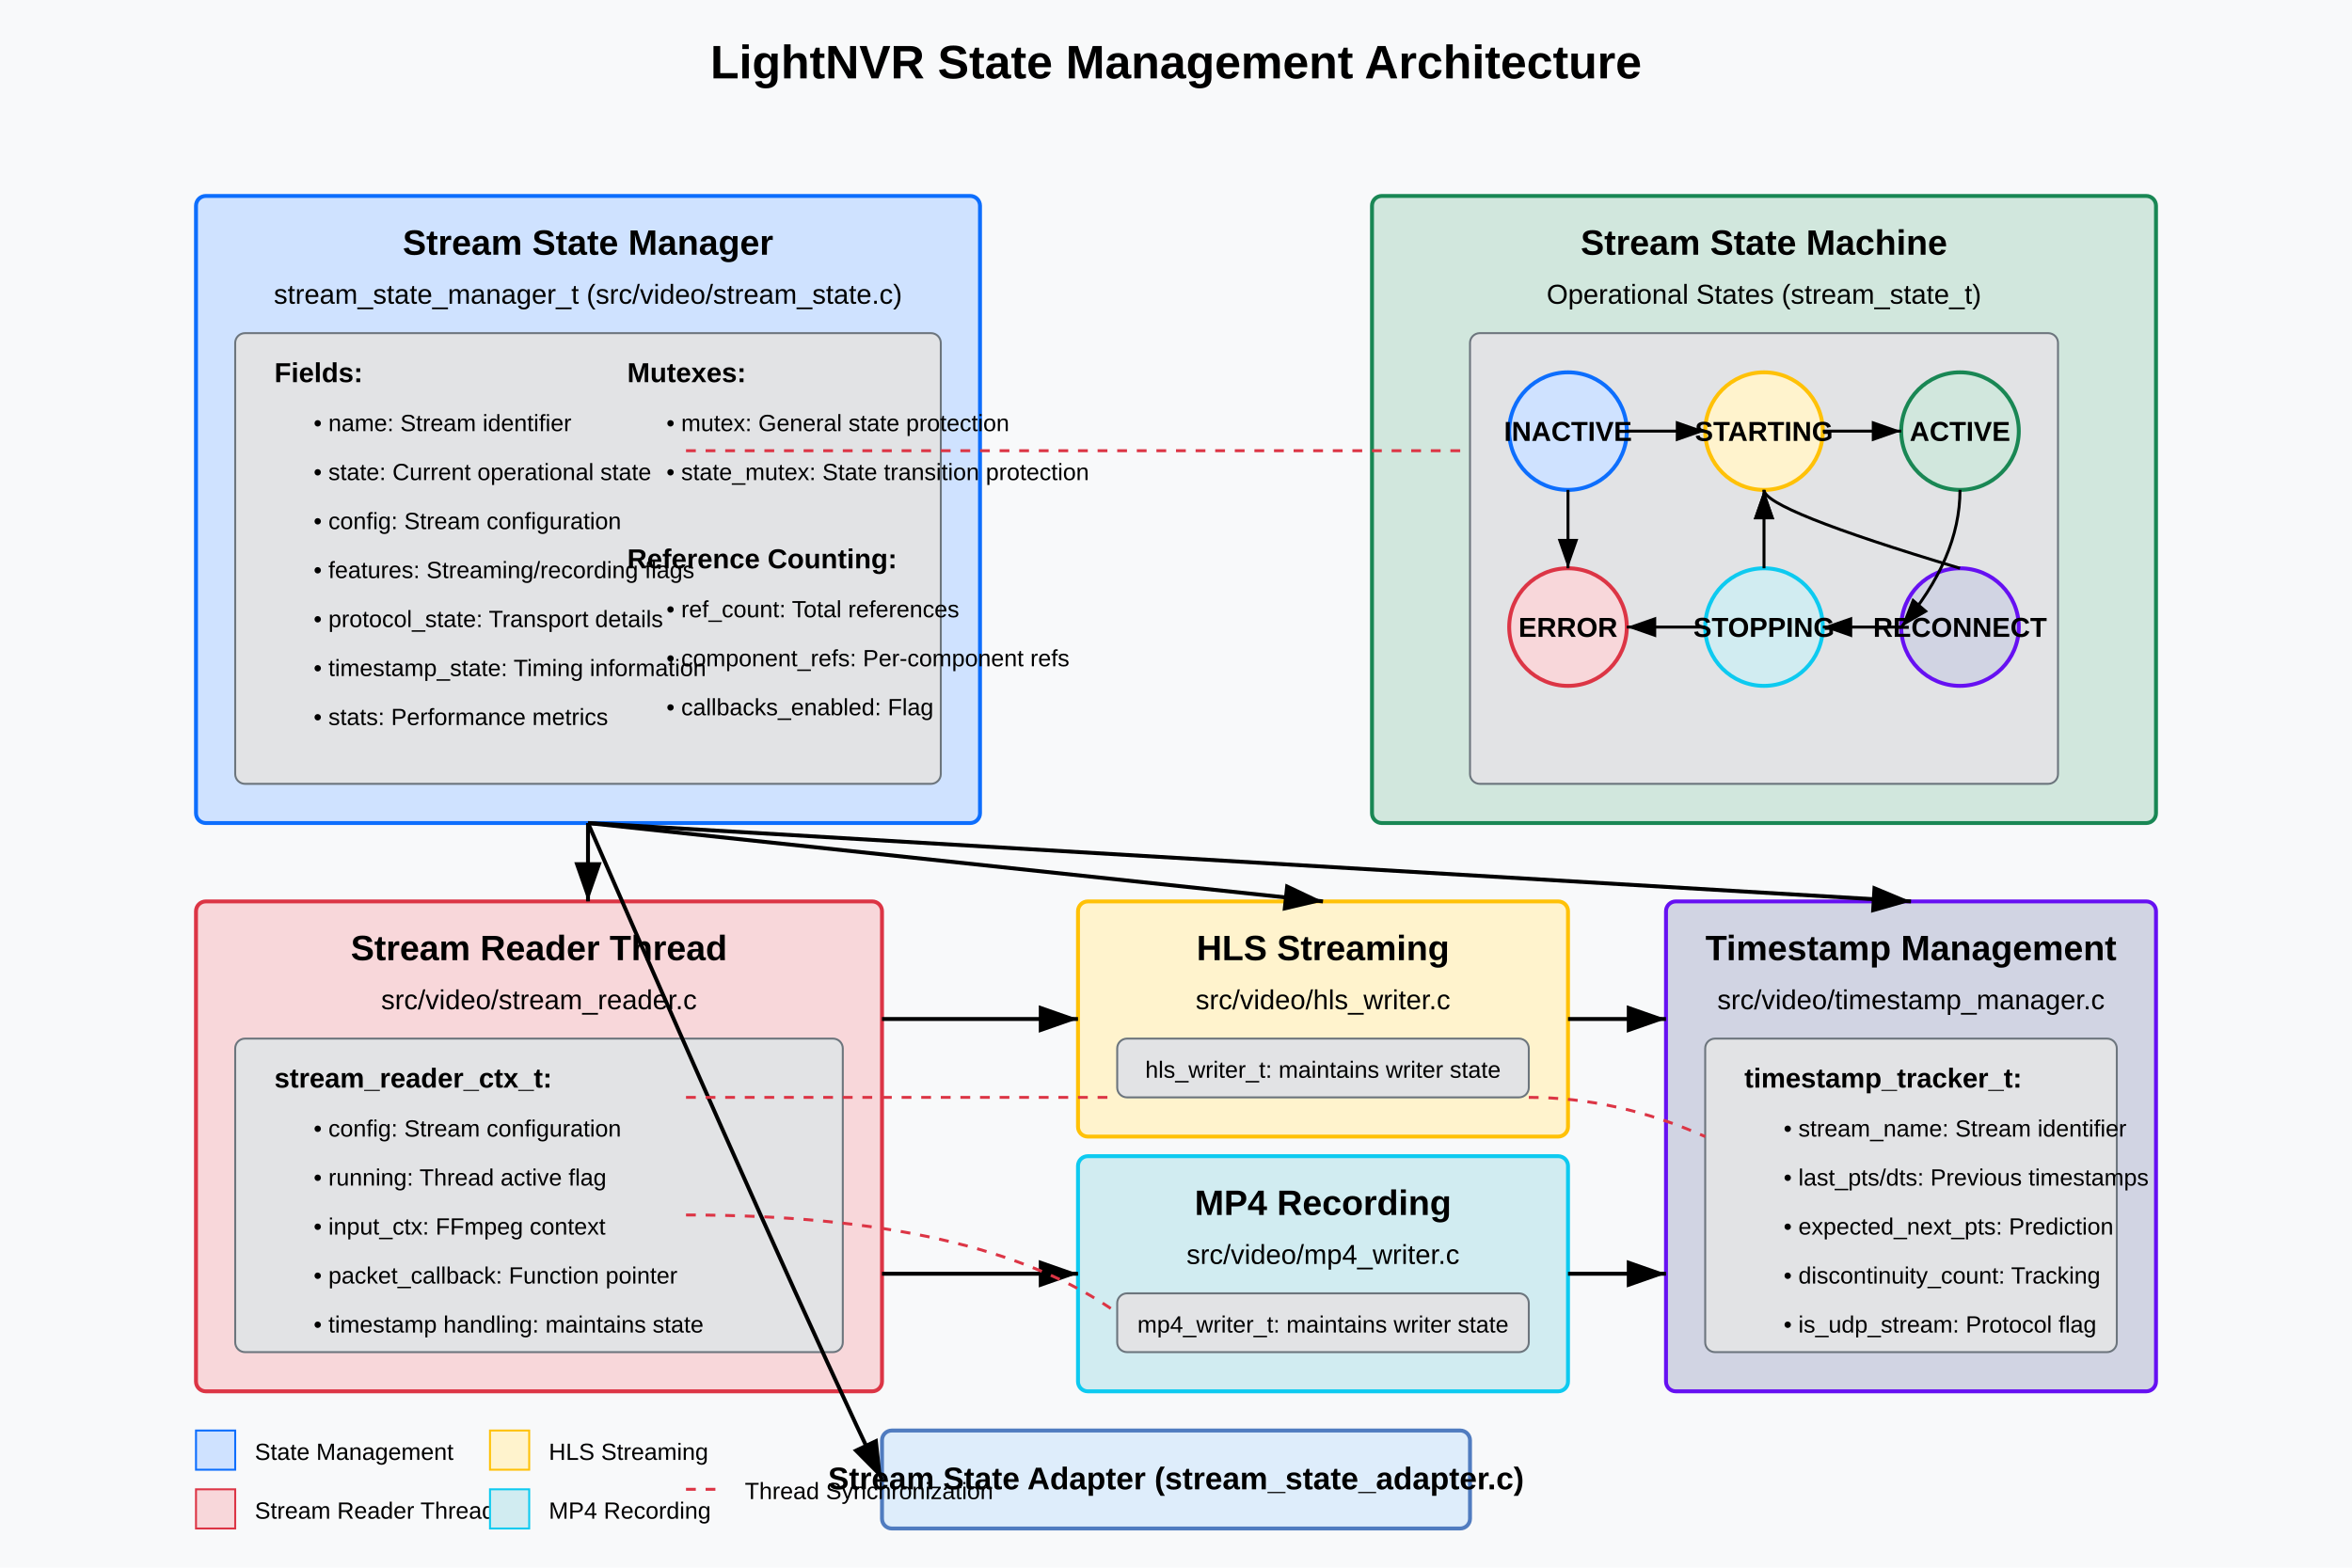
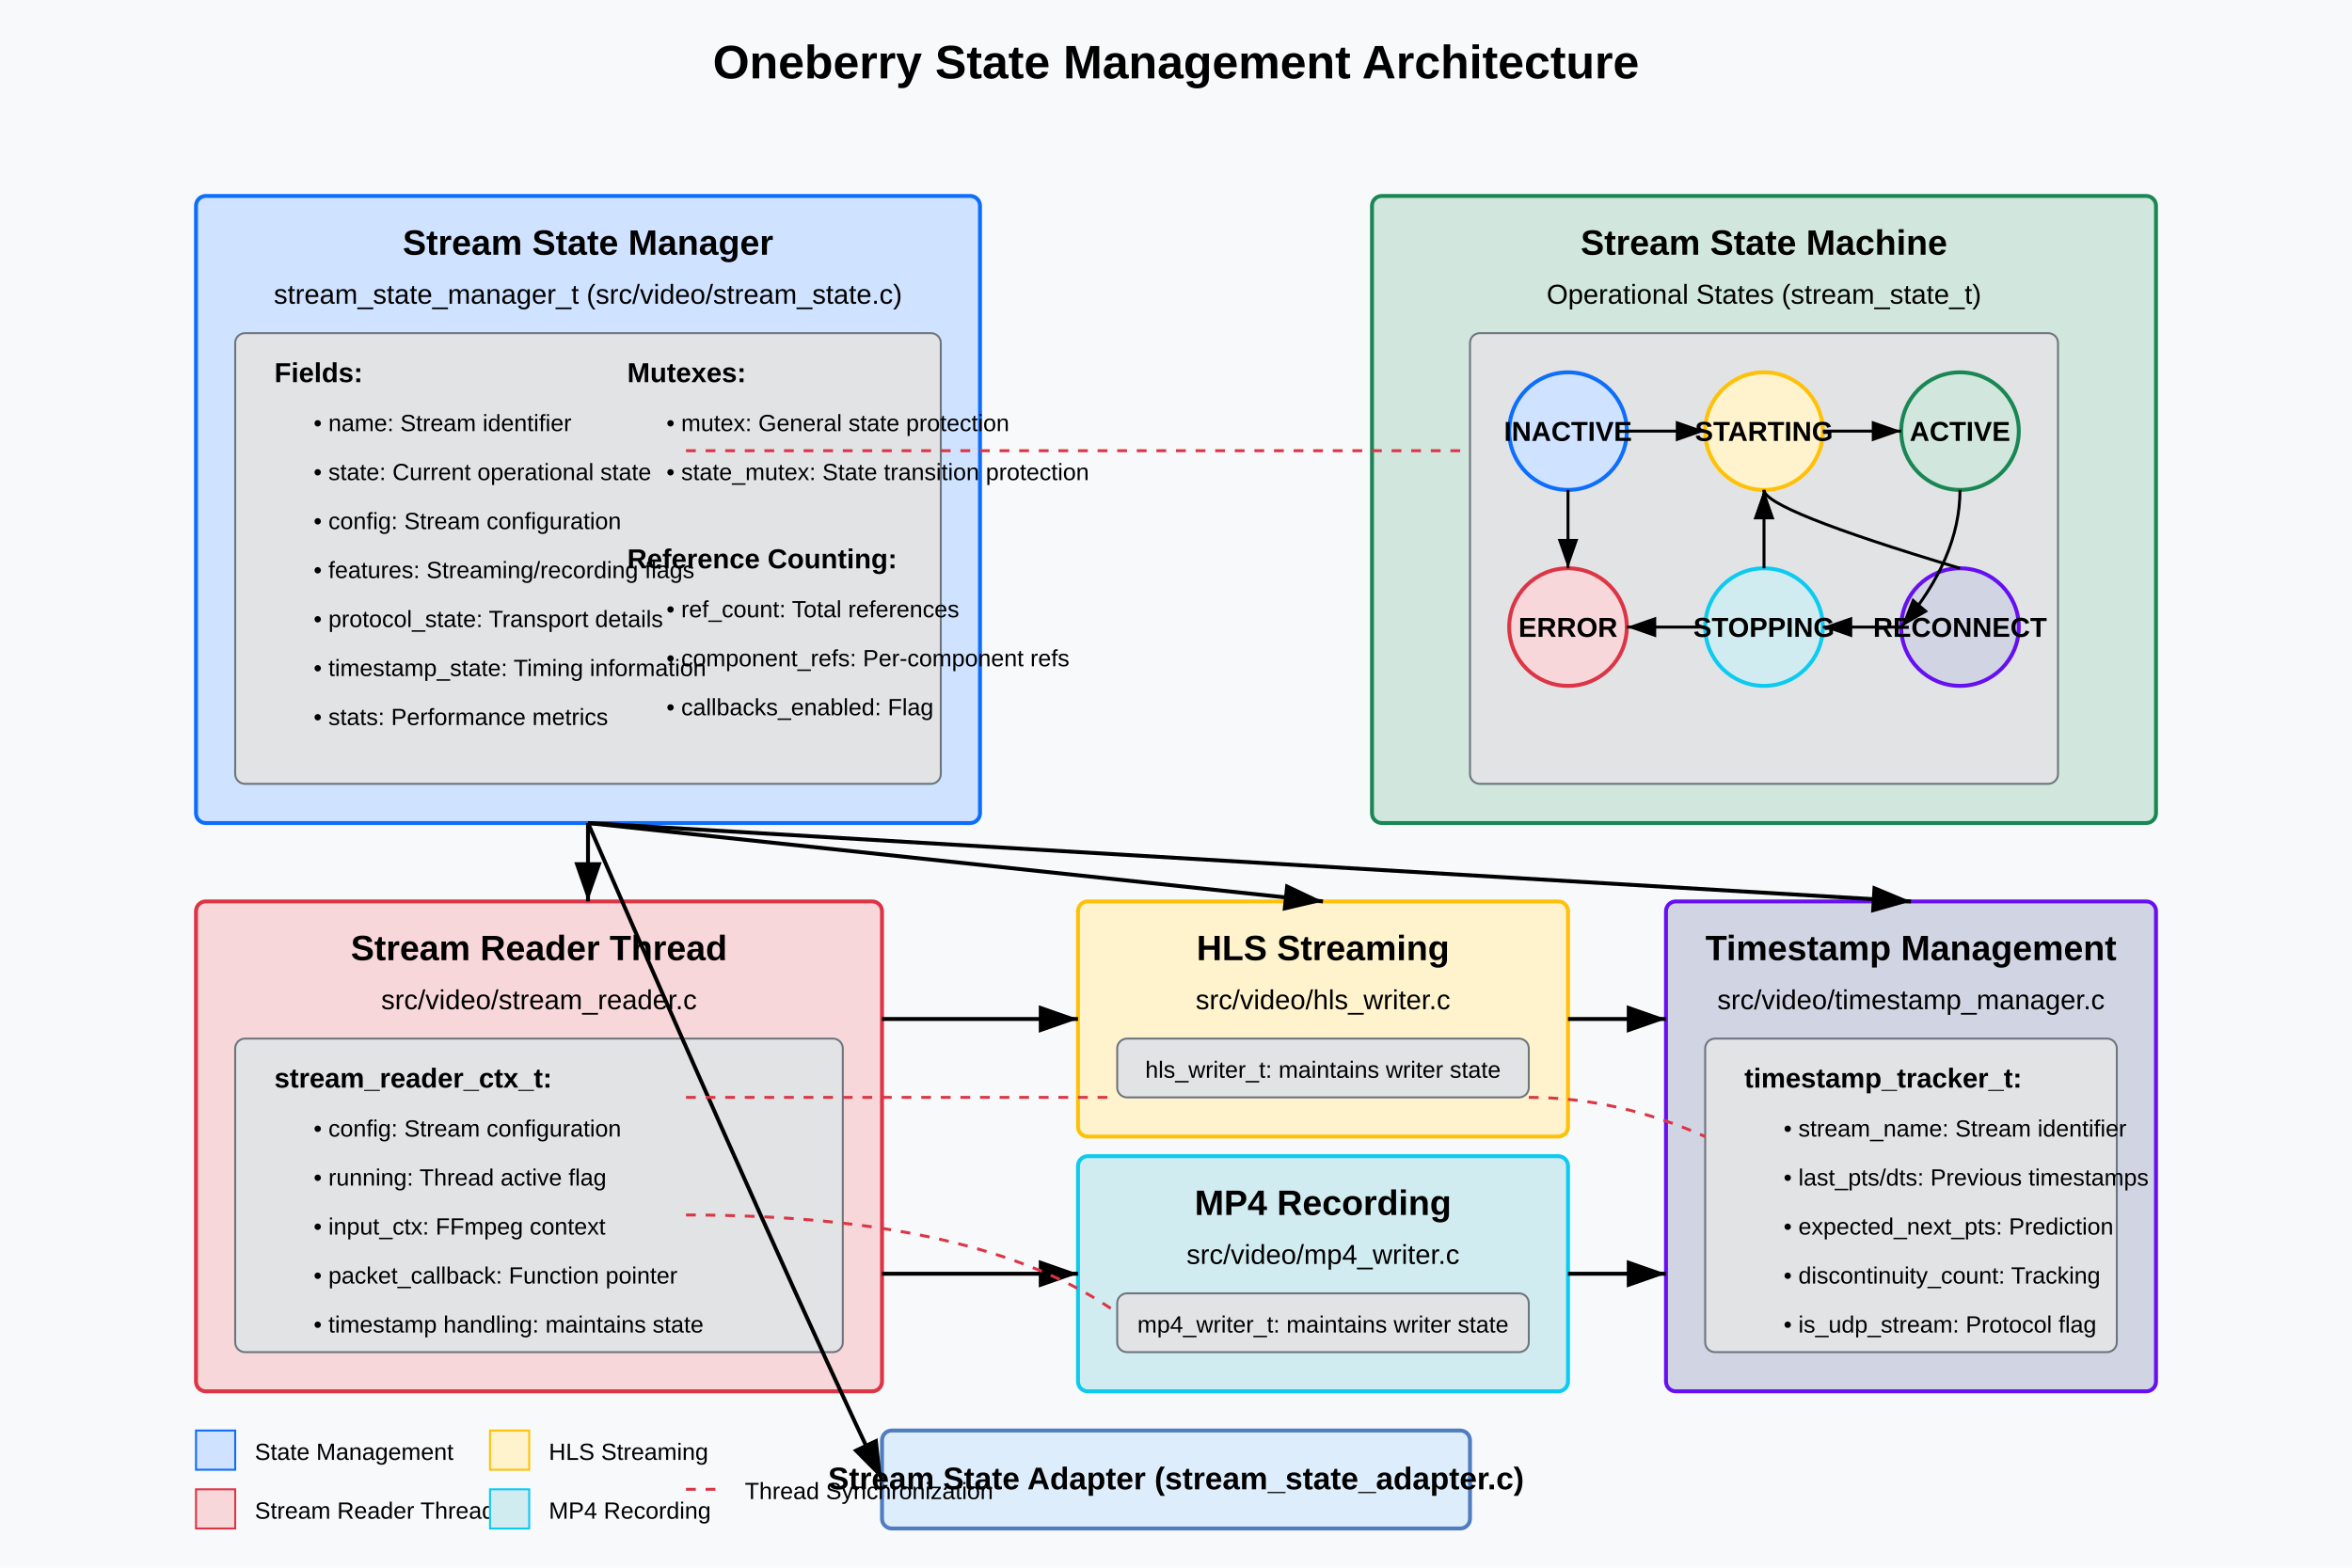
<svg xmlns="http://www.w3.org/2000/svg" viewBox="0 0 1200 800">
  <rect width="1200" height="800" fill="#f8f9fa" />
-   <text x="600" y="40" font-family="Arial" font-size="24" font-weight="bold" text-anchor="middle">LightNVR State Management Architecture</text>
+   <text x="600" y="40" font-family="Arial" font-size="24" font-weight="bold" text-anchor="middle">Oneberry State Management Architecture</text>
  <rect x="100" y="100" width="400" height="320" rx="5" fill="#cfe2ff" stroke="#0d6efd" stroke-width="2" />
  <text x="300" y="130" font-family="Arial" font-size="18" font-weight="bold" text-anchor="middle">Stream State Manager</text>
  <text x="300" y="155" font-family="Arial" font-size="14" text-anchor="middle">stream_state_manager_t (src/video/stream_state.c)</text>
  <rect x="120" y="170" width="360" height="230" rx="5" fill="#e2e3e5" stroke="#6c757d" stroke-width="1" />
  <text x="140" y="195" font-family="Arial" font-size="14" font-weight="bold" text-anchor="start">Fields:</text>
  <text x="160" y="220" font-family="Arial" font-size="12" text-anchor="start">• name: Stream identifier</text>
  <text x="160" y="245" font-family="Arial" font-size="12" text-anchor="start">• state: Current operational state</text>
  <text x="160" y="270" font-family="Arial" font-size="12" text-anchor="start">• config: Stream configuration</text>
  <text x="160" y="295" font-family="Arial" font-size="12" text-anchor="start">• features: Streaming/recording flags</text>
  <text x="160" y="320" font-family="Arial" font-size="12" text-anchor="start">• protocol_state: Transport details</text>
  <text x="160" y="345" font-family="Arial" font-size="12" text-anchor="start">• timestamp_state: Timing information</text>
  <text x="160" y="370" font-family="Arial" font-size="12" text-anchor="start">• stats: Performance metrics</text>
  <text x="320" y="195" font-family="Arial" font-size="14" font-weight="bold" text-anchor="start">Mutexes:</text>
  <text x="340" y="220" font-family="Arial" font-size="12" text-anchor="start">• mutex: General state protection</text>
  <text x="340" y="245" font-family="Arial" font-size="12" text-anchor="start">• state_mutex: State transition protection</text>
  <text x="320" y="290" font-family="Arial" font-size="14" font-weight="bold" text-anchor="start">Reference Counting:</text>
  <text x="340" y="315" font-family="Arial" font-size="12" text-anchor="start">• ref_count: Total references</text>
  <text x="340" y="340" font-family="Arial" font-size="12" text-anchor="start">• component_refs: Per-component refs</text>
  <text x="340" y="365" font-family="Arial" font-size="12" text-anchor="start">• callbacks_enabled: Flag</text>
  <rect x="700" y="100" width="400" height="320" rx="5" fill="#d1e7dd" stroke="#198754" stroke-width="2" />
  <text x="900" y="130" font-family="Arial" font-size="18" font-weight="bold" text-anchor="middle">Stream State Machine</text>
  <text x="900" y="155" font-family="Arial" font-size="14" text-anchor="middle">Operational States (stream_state_t)</text>
  <rect x="750" y="170" width="300" height="230" rx="5" fill="#e2e3e5" stroke="#6c757d" stroke-width="1" />
  <circle cx="800" cy="220" r="30" fill="#cfe2ff" stroke="#0d6efd" stroke-width="2" />
  <text x="800" y="225" font-family="Arial" font-size="14" font-weight="bold" text-anchor="middle">INACTIVE</text>
  <circle cx="900" cy="220" r="30" fill="#fff3cd" stroke="#ffc107" stroke-width="2" />
  <text x="900" y="225" font-family="Arial" font-size="14" font-weight="bold" text-anchor="middle">STARTING</text>
  <circle cx="1000" cy="220" r="30" fill="#d1e7dd" stroke="#198754" stroke-width="2" />
  <text x="1000" y="225" font-family="Arial" font-size="14" font-weight="bold" text-anchor="middle">ACTIVE</text>
  <circle cx="800" cy="320" r="30" fill="#f8d7da" stroke="#dc3545" stroke-width="2" />
  <text x="800" y="325" font-family="Arial" font-size="14" font-weight="bold" text-anchor="middle">ERROR</text>
  <circle cx="900" cy="320" r="30" fill="#d1ecf1" stroke="#0dcaf0" stroke-width="2" />
  <text x="900" y="325" font-family="Arial" font-size="14" font-weight="bold" text-anchor="middle">STOPPING</text>
  <circle cx="1000" cy="320" r="30" fill="#d1d4e3" stroke="#6610f2" stroke-width="2" />
  <text x="1000" y="325" font-family="Arial" font-size="14" font-weight="bold" text-anchor="middle">RECONNECT</text>
  <path d="M830,220 L870,220" fill="none" stroke="#000" stroke-width="1.5" marker-end="url(#arrowhead)" />
  <path d="M930,220 L970,220" fill="none" stroke="#000" stroke-width="1.5" marker-end="url(#arrowhead)" />
  <path d="M1000,250 Q1000,285 970,320" fill="none" stroke="#000" stroke-width="1.5" marker-end="url(#arrowhead)" />
  <path d="M870,320 L830,320" fill="none" stroke="#000" stroke-width="1.5" marker-end="url(#arrowhead)" />
  <path d="M800,250 L800,290" fill="none" stroke="#000" stroke-width="1.5" marker-end="url(#arrowhead)" />
  <path d="M900,290 L900,250" fill="none" stroke="#000" stroke-width="1.5" marker-end="url(#arrowhead)" />
  <path d="M970,320 L930,320" fill="none" stroke="#000" stroke-width="1.5" marker-end="url(#arrowhead)" />
  <path d="M1000,290 Q900,260 900,250" fill="none" stroke="#000" stroke-width="1.5" marker-end="url(#arrowhead)" />
  <rect x="100" y="460" width="350" height="250" rx="5" fill="#f8d7da" stroke="#dc3545" stroke-width="2" />
  <text x="275" y="490" font-family="Arial" font-size="18" font-weight="bold" text-anchor="middle">Stream Reader Thread</text>
  <text x="275" y="515" font-family="Arial" font-size="14" text-anchor="middle">src/video/stream_reader.c</text>
  <rect x="120" y="530" width="310" height="160" rx="5" fill="#e2e3e5" stroke="#6c757d" stroke-width="1" />
  <text x="140" y="555" font-family="Arial" font-size="14" font-weight="bold" text-anchor="start">stream_reader_ctx_t:</text>
  <text x="160" y="580" font-family="Arial" font-size="12" text-anchor="start">• config: Stream configuration</text>
  <text x="160" y="605" font-family="Arial" font-size="12" text-anchor="start">• running: Thread active flag</text>
  <text x="160" y="630" font-family="Arial" font-size="12" text-anchor="start">• input_ctx: FFmpeg context</text>
  <text x="160" y="655" font-family="Arial" font-size="12" text-anchor="start">• packet_callback: Function pointer</text>
  <text x="160" y="680" font-family="Arial" font-size="12" text-anchor="start">• timestamp handling: maintains state</text>
  <rect x="550" y="460" width="250" height="120" rx="5" fill="#fff3cd" stroke="#ffc107" stroke-width="2" />
  <text x="675" y="490" font-family="Arial" font-size="18" font-weight="bold" text-anchor="middle">HLS Streaming</text>
  <text x="675" y="515" font-family="Arial" font-size="14" text-anchor="middle">src/video/hls_writer.c</text>
  <rect x="570" y="530" width="210" height="30" rx="5" fill="#e2e3e5" stroke="#6c757d" stroke-width="1" />
  <text x="675" y="550" font-family="Arial" font-size="12" text-anchor="middle">hls_writer_t: maintains writer state</text>
  <rect x="550" y="590" width="250" height="120" rx="5" fill="#d1ecf1" stroke="#0dcaf0" stroke-width="2" />
  <text x="675" y="620" font-family="Arial" font-size="18" font-weight="bold" text-anchor="middle">MP4 Recording</text>
  <text x="675" y="645" font-family="Arial" font-size="14" text-anchor="middle">src/video/mp4_writer.c</text>
  <rect x="570" y="660" width="210" height="30" rx="5" fill="#e2e3e5" stroke="#6c757d" stroke-width="1" />
  <text x="675" y="680" font-family="Arial" font-size="12" text-anchor="middle">mp4_writer_t: maintains writer state</text>
  <rect x="850" y="460" width="250" height="250" rx="5" fill="#d1d4e3" stroke="#6610f2" stroke-width="2" />
  <text x="975" y="490" font-family="Arial" font-size="18" font-weight="bold" text-anchor="middle">Timestamp Management</text>
  <text x="975" y="515" font-family="Arial" font-size="14" text-anchor="middle">src/video/timestamp_manager.c</text>
  <rect x="870" y="530" width="210" height="160" rx="5" fill="#e2e3e5" stroke="#6c757d" stroke-width="1" />
  <text x="890" y="555" font-family="Arial" font-size="14" font-weight="bold" text-anchor="start">timestamp_tracker_t:</text>
  <text x="910" y="580" font-family="Arial" font-size="12" text-anchor="start">• stream_name: Stream identifier</text>
  <text x="910" y="605" font-family="Arial" font-size="12" text-anchor="start">• last_pts/dts: Previous timestamps</text>
  <text x="910" y="630" font-family="Arial" font-size="12" text-anchor="start">• expected_next_pts: Prediction</text>
  <text x="910" y="655" font-family="Arial" font-size="12" text-anchor="start">• discontinuity_count: Tracking</text>
  <text x="910" y="680" font-family="Arial" font-size="12" text-anchor="start">• is_udp_stream: Protocol flag</text>
  <rect x="450" y="730" width="300" height="50" rx="5" fill="#deedfb" stroke="#507cc0" stroke-width="2" />
  <text x="600" y="760" font-family="Arial" font-size="16" font-weight="bold" text-anchor="middle">Stream State Adapter (stream_state_adapter.c)</text>
  <line x1="300" y1="420" x2="300" y2="460" stroke="#000" stroke-width="2" marker-end="url(#arrowhead)" />
  <line x1="300" y1="420" x2="675" y2="460" stroke="#000" stroke-width="2" marker-end="url(#arrowhead)" />
  <line x1="300" y1="420" x2="975" y2="460" stroke="#000" stroke-width="2" marker-end="url(#arrowhead)" />
  <line x1="450" y1="520" x2="550" y2="520" stroke="#000" stroke-width="2" marker-end="url(#arrowhead)" />
  <line x1="450" y1="650" x2="550" y2="650" stroke="#000" stroke-width="2" marker-end="url(#arrowhead)" />
  <path d="M300,420 Q400,650 450,755" fill="none" stroke="#000" stroke-width="2" marker-end="url(#arrowhead)" />
  <line x1="800" y1="520" x2="850" y2="520" stroke="#000" stroke-width="2" marker-end="url(#arrowhead)" />
  <line x1="800" y1="650" x2="850" y2="650" stroke="#000" stroke-width="2" marker-end="url(#arrowhead)" />
  <path d="M350,230 Q500,230 750,230" fill="none" stroke="#dc3545" stroke-width="1.5" stroke-dasharray="5,5" />
  <path d="M350,560 Q500,560 570,560" fill="none" stroke="#dc3545" stroke-width="1.5" stroke-dasharray="5,5" />
  <path d="M350,620 Q500,620 570,670" fill="none" stroke="#dc3545" stroke-width="1.5" stroke-dasharray="5,5" />
  <path d="M780,560 Q825,560 870,580" fill="none" stroke="#dc3545" stroke-width="1.5" stroke-dasharray="5,5" />
  <rect x="100" y="730" width="20" height="20" fill="#cfe2ff" stroke="#0d6efd" stroke-width="1" />
  <text x="130" y="745" font-family="Arial" font-size="12" text-anchor="start">State Management</text>
  <rect x="100" y="760" width="20" height="20" fill="#f8d7da" stroke="#dc3545" stroke-width="1" />
  <text x="130" y="775" font-family="Arial" font-size="12" text-anchor="start">Stream Reader Thread</text>
  <rect x="250" y="730" width="20" height="20" fill="#fff3cd" stroke="#ffc107" stroke-width="1" />
  <text x="280" y="745" font-family="Arial" font-size="12" text-anchor="start">HLS Streaming</text>
  <rect x="250" y="760" width="20" height="20" fill="#d1ecf1" stroke="#0dcaf0" stroke-width="1" />
  <text x="280" y="775" font-family="Arial" font-size="12" text-anchor="start">MP4 Recording</text>
  <line x1="350" y1="760" x2="370" y2="760" stroke="#dc3545" stroke-width="1.5" stroke-dasharray="5,5" />
  <text x="380" y="765" font-family="Arial" font-size="12" text-anchor="start">Thread Synchronization</text>
  <defs>
    <marker id="arrowhead" markerWidth="10" markerHeight="7" refX="10" refY="3.5" orient="auto">
      <polygon points="0 0, 10 3.5, 0 7" fill="#000" />
    </marker>
  </defs>
</svg>
